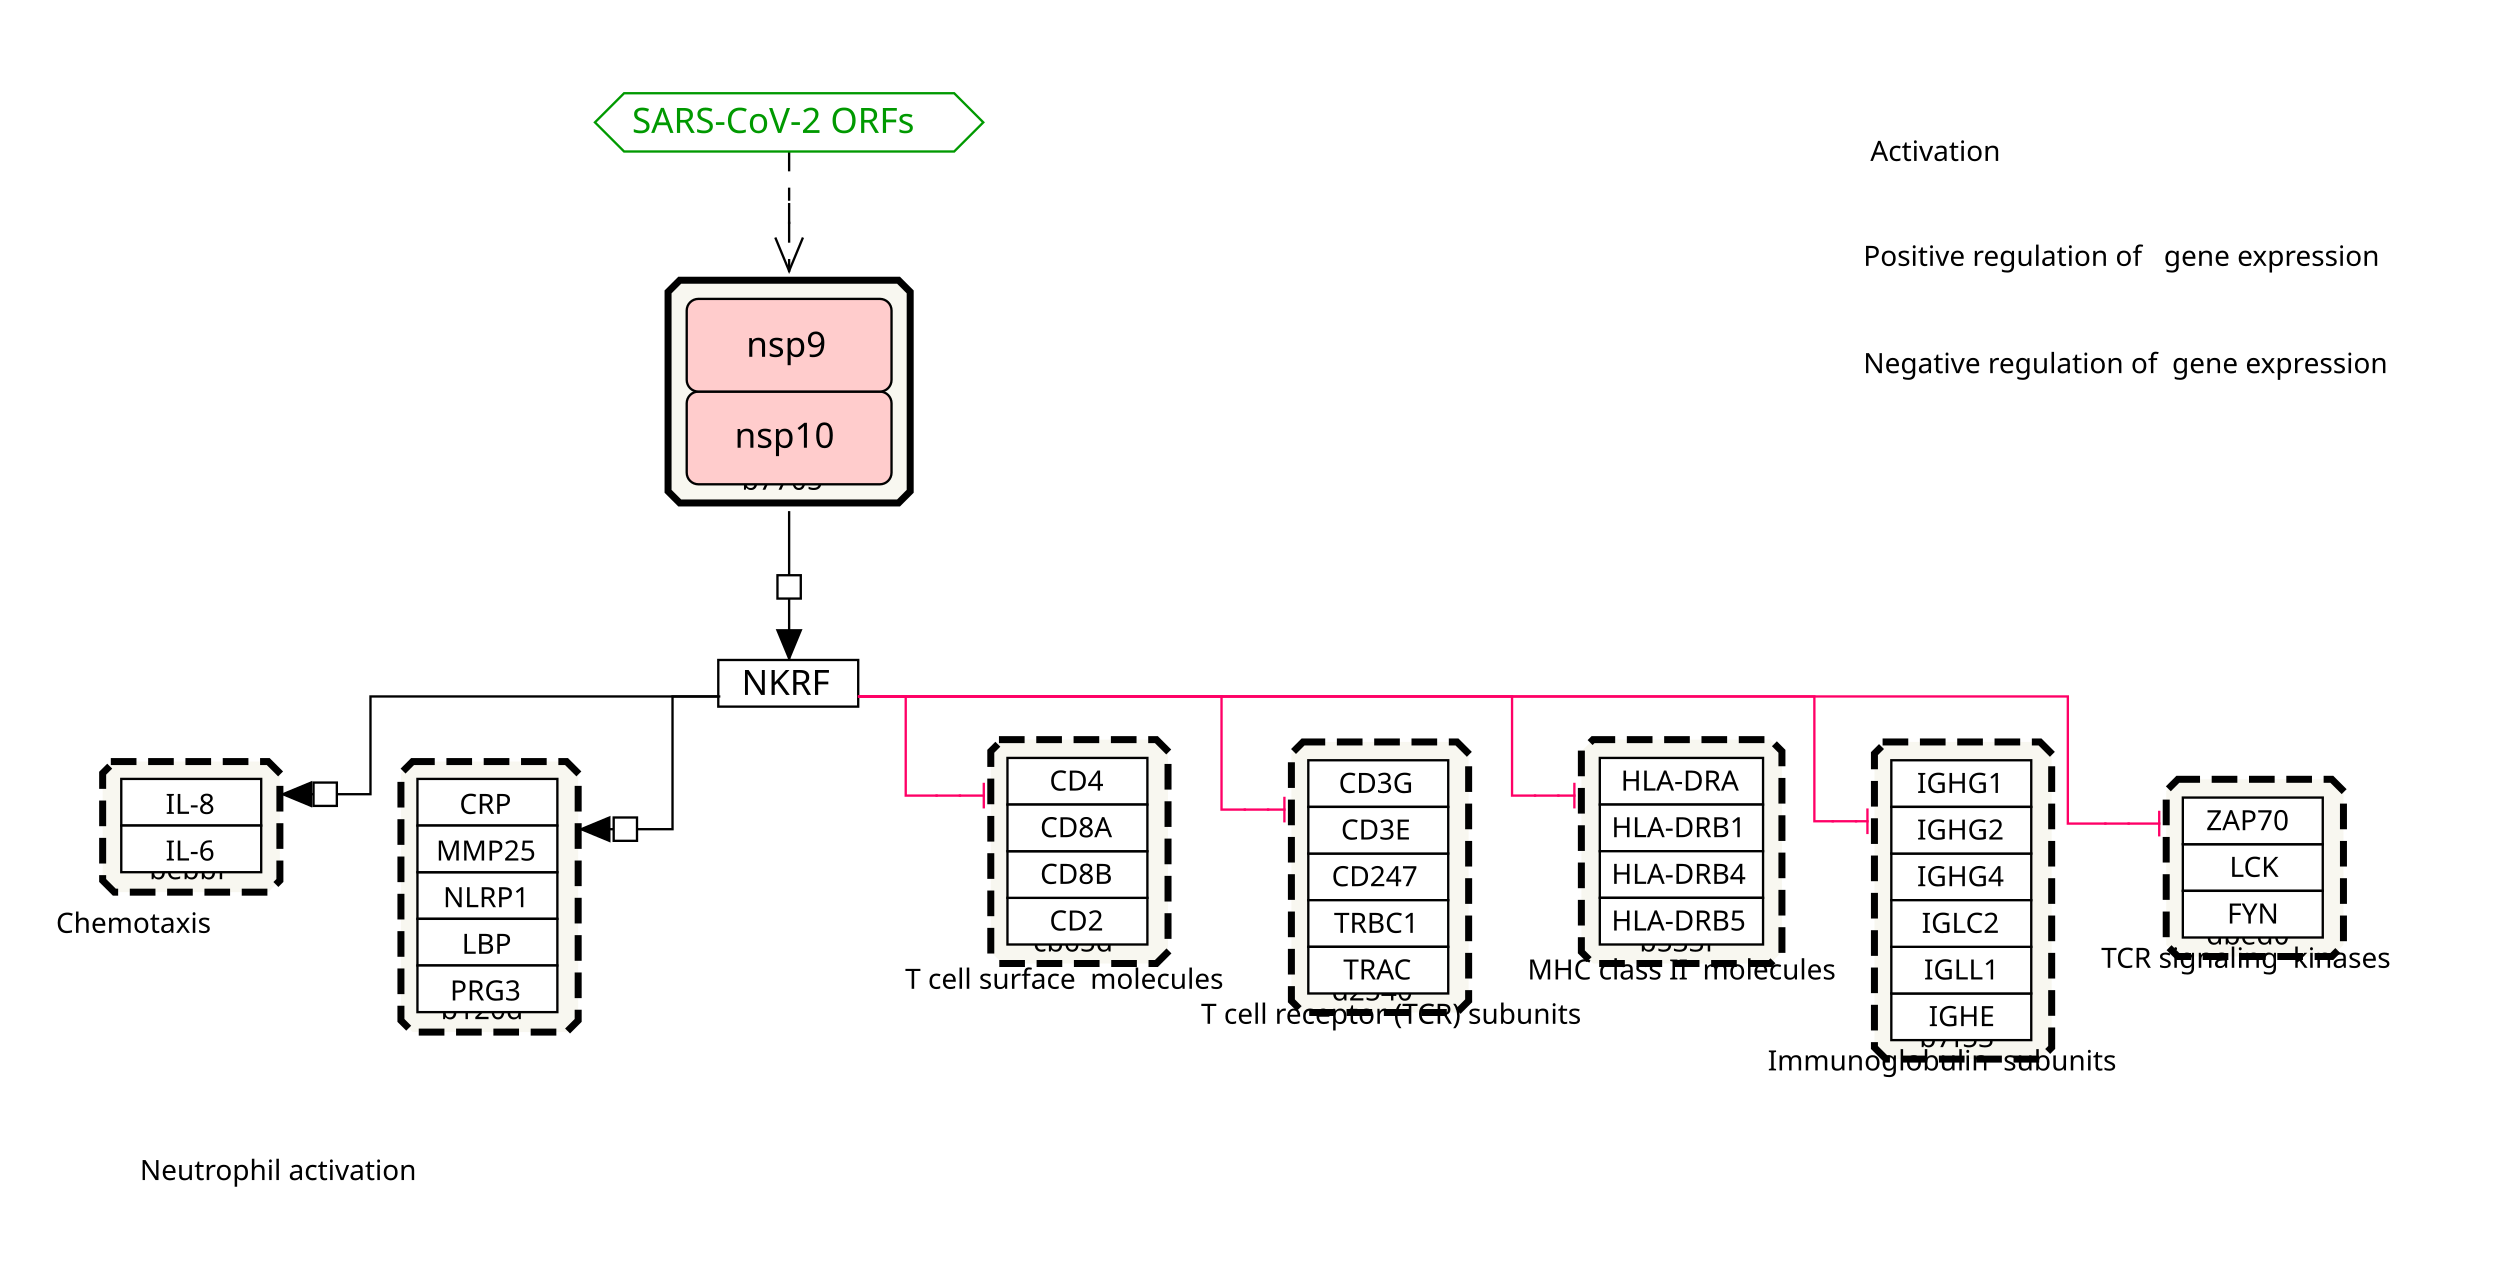
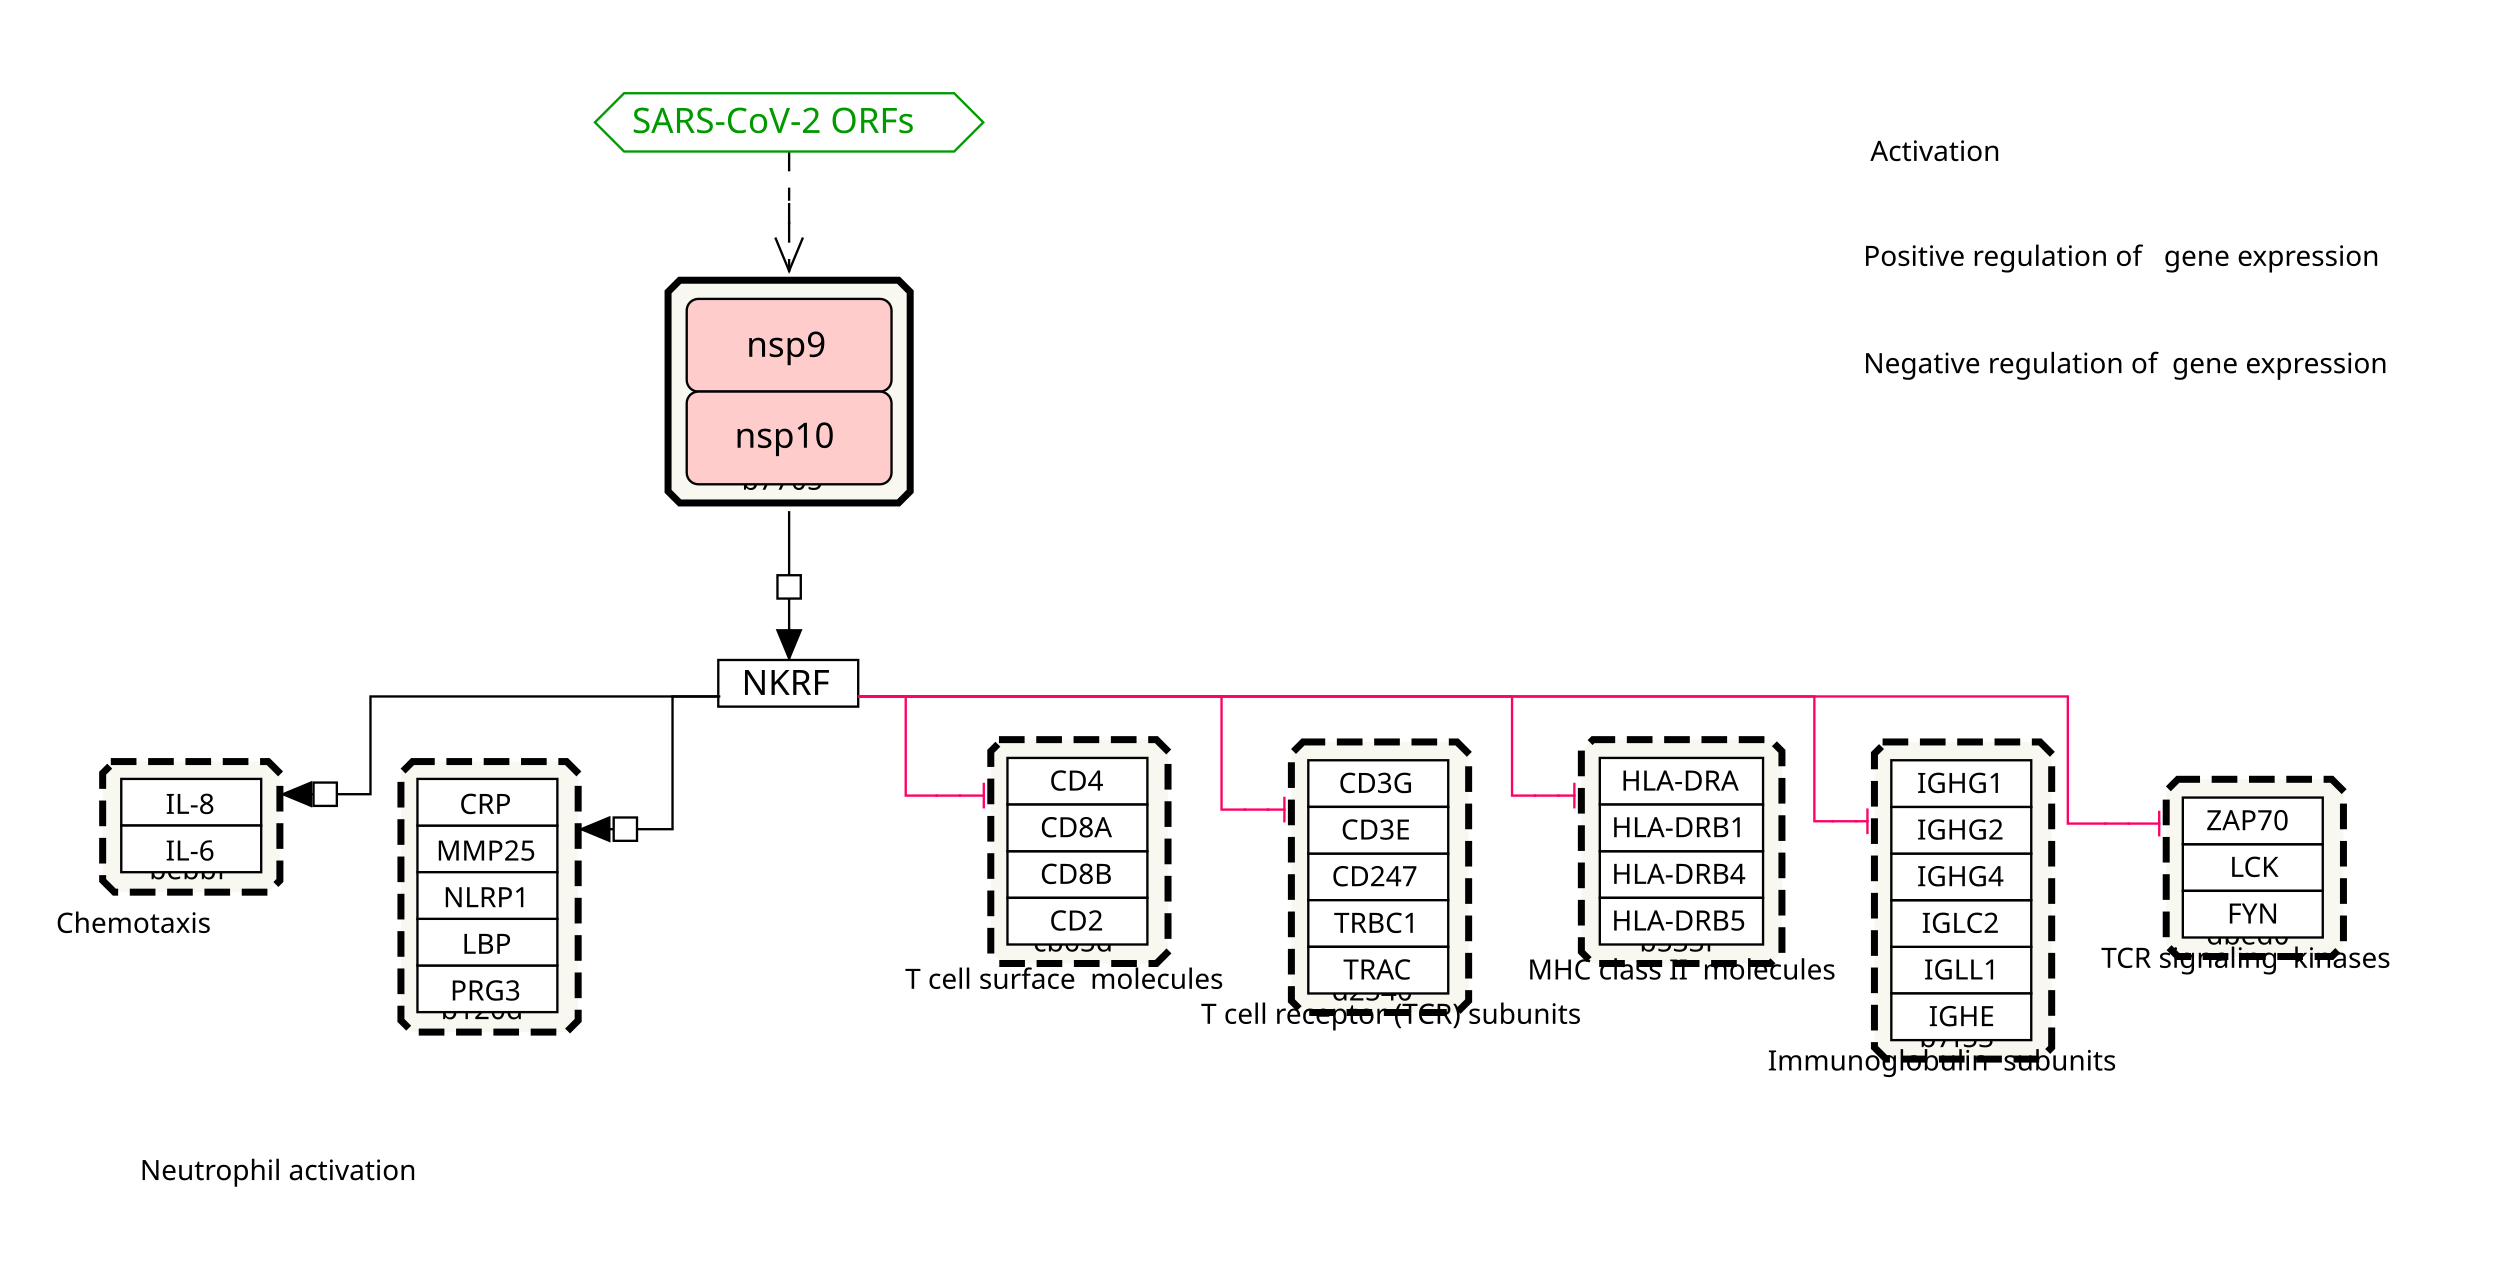
<svg xmlns="http://www.w3.org/2000/svg" fill-opacity="1" color-rendering="auto" color-interpolation="auto" text-rendering="auto" stroke="black" stroke-linecap="square" stroke-miterlimit="10" shape-rendering="auto" stroke-opacity="1" fill="black" stroke-dasharray="none" font-weight="normal" stroke-width="1" viewBox="0 0 1072 552" font-family="'Dialog'" font-style="normal" stroke-linejoin="miter" font-size="12px" stroke-dashoffset="0" image-rendering="auto">
  <defs id="genericDefs" />
  <g />
  <defs id="genericDefs" />
  <g>
    <g fill="white" text-rendering="geometricPrecision" color-interpolation="linearRGB" color-rendering="optimizeQuality" stroke="white" image-rendering="optimizeQuality">
      <rect x="-1" width="1074" height="554" y="-1" stroke="none" />
+       <path fill="none" d="M368.376 298.642 L388.376 298.642 L388.376 341.154 L401.613 341.154" stroke="rgb(255,0,102)" />
+       <path fill="none" d="M411.613 341.154 L421.85 341.154" stroke="rgb(255,0,102)" />
+       <line y2="336.154" fill="none" x1="421.85" x2="421.85" stroke="rgb(255,0,102)" y1="346.154" />
+       <line y2="341.154" fill="none" x1="411.613" x2="401.613" stroke="rgb(255,0,102)" y1="341.154" />
      <path fill="none" d="M338.376 219.668 L338.376 246.655" stroke="black" />
      <path fill="none" d="M338.376 256.655 L338.376 283.642" stroke="black" />
      <path fill="black" d="M332.636 269.784 L338.376 283.642 L344.116 269.784 Z" stroke="none" />
      <rect x="333.376" width="10" height="10" y="246.655" transform="translate(338.3761,251.6548) rotate(90) translate(-338.3761,-251.6548)" stroke="none" />
      <rect x="333.376" y="246.655" transform="translate(338.3761,251.6548) rotate(90) translate(-338.3761,-251.6548)" fill="none" width="10" height="10" stroke="black" />
    </g>
    <g font-size="10px" text-rendering="geometricPrecision" image-rendering="optimizeQuality" color-rendering="optimizeQuality" font-family="sans-serif" color-interpolation="linearRGB" font-weight="bold">
      <text x="338" xml:space="preserve" y="255" stroke="none" />
      <path fill="none" d="M308.376 298.642 L288.376 298.642 L288.376 355.557 L273.147 355.557" />
      <path fill="none" d="M263.147 355.557 L247.919 355.557" />
      <path d="M261.777 349.817 L247.919 355.557 L261.777 361.298 Z" stroke="none" />
    </g>
    <g transform="translate(268.1475,355.5572) rotate(180) translate(-268.1475,-355.5572)" fill="white" text-rendering="geometricPrecision" color-rendering="optimizeQuality" image-rendering="optimizeQuality" color-interpolation="linearRGB" stroke="white">
      <rect x="263.147" width="10" height="10" y="350.557" stroke="none" />
      <rect fill="none" x="263.147" width="10" height="10" y="350.557" stroke="black" />
    </g>
    <g font-size="10px" text-rendering="geometricPrecision" image-rendering="optimizeQuality" color-rendering="optimizeQuality" font-family="sans-serif" color-interpolation="linearRGB" font-weight="bold">
      <text x="268" xml:space="preserve" y="359" stroke="none" />
    </g>
-     <g fill="rgb(248,247,240)" text-rendering="geometricPrecision" color-interpolation="linearRGB" color-rendering="optimizeQuality" stroke="rgb(248,247,240)" image-rendering="optimizeQuality">
-       <path d="M429.85 317.154 L495.85 317.154 L500.85 322.154 L500.85 408.154 L495.85 413.154 L429.85 413.154 L424.85 408.154 L424.85 322.154 Z" stroke="none" fill-rule="evenodd" />
-     </g>
-     <g text-rendering="geometricPrecision" stroke-dasharray="8,8" stroke-width="3" color-interpolation="linearRGB" color-rendering="optimizeQuality" image-rendering="optimizeQuality">
-       <path fill="none" d="M429.85 317.154 L495.85 317.154 L500.85 322.154 L500.85 408.154 L495.85 413.154 L429.85 413.154 L424.85 408.154 L424.85 322.154 Z" fill-rule="evenodd" />
-       <text x="443" y="408" font-family="sans-serif" stroke-dasharray="none" stroke="none" stroke-width="1" xml:space="preserve">cb65d</text>
-     </g>
-     <g fill="rgb(248,247,240)" text-rendering="geometricPrecision" color-interpolation="linearRGB" color-rendering="optimizeQuality" stroke="rgb(248,247,240)" image-rendering="optimizeQuality">
-       <path d="M291.464 120.166 L385.289 120.166 L390.289 125.166 L390.289 210.668 L385.289 215.668 L291.464 215.668 L286.464 210.668 L286.464 125.166 Z" stroke="none" fill-rule="evenodd" />
-       <path fill="none" d="M291.464 120.166 L385.289 120.166 L390.289 125.166 L390.289 210.668 L385.289 215.668 L291.464 215.668 L286.464 210.668 L286.464 125.166 Z" stroke-width="3" fill-rule="evenodd" stroke="black" />
-       <text fill="black" x="318" xml:space="preserve" y="210" font-family="sans-serif" stroke="none">b7705</text>
-       <path fill="none" stroke-dasharray="8,8" d="M338.376 64.967 L338.376 85.567" stroke="black" />
-       <path fill="none" stroke-dasharray="8,8" d="M338.376 95.567 L338.376 116.166" stroke="black" />
-       <path fill="none" d="M332.636 102.308 L338.376 116.166 L344.116 102.308" stroke="black" />
-       <line fill="none" x1="338.376" x2="338.376" y1="95.567" y2="85.567" stroke-dasharray="8,8" stroke="black" />
-       <path d="M176.919 326.557 L242.919 326.557 L247.919 331.557 L247.919 437.557 L242.919 442.557 L176.919 442.557 L171.919 437.557 L171.919 331.557 Z" stroke="none" fill-rule="evenodd" />
-     </g>
-     <g text-rendering="geometricPrecision" stroke-dasharray="8,8" stroke-width="3" color-interpolation="linearRGB" color-rendering="optimizeQuality" image-rendering="optimizeQuality">
-       <path fill="none" d="M176.919 326.557 L242.919 326.557 L247.919 331.557 L247.919 437.557 L242.919 442.557 L176.919 442.557 L171.919 437.557 L171.919 331.557 Z" fill-rule="evenodd" />
-       <text x="189" y="437" font-family="sans-serif" stroke-dasharray="none" stroke="none" stroke-width="1" xml:space="preserve">b120d</text>
-     </g>
-     <g fill="rgb(255,0,102)" text-rendering="geometricPrecision" color-interpolation="linearRGB" color-rendering="optimizeQuality" stroke="rgb(255,0,102)" image-rendering="optimizeQuality">
-       <path fill="none" d="M368.376 298.642 L388.376 298.642 L388.376 341.154 L401.613 341.154" />
-       <path fill="none" d="M411.613 341.154 L421.85 341.154" />
-       <line y2="336.154" fill="none" x1="421.85" x2="421.85" y1="346.154" />
-       <line y2="341.154" fill="none" x1="411.613" x2="401.613" y1="341.154" />
-       <path fill="rgb(248,247,240)" d="M808.758 318.154 L874.758 318.154 L879.758 323.154 L879.758 449.154 L874.758 454.154 L808.758 454.154 L803.758 449.154 L803.758 323.154 Z" fill-rule="evenodd" stroke="none" />
-     </g>
-     <g text-rendering="geometricPrecision" stroke-dasharray="8,8" stroke-width="3" color-interpolation="linearRGB" color-rendering="optimizeQuality" image-rendering="optimizeQuality">
-       <path fill="none" d="M808.758 318.154 L874.758 318.154 L879.758 323.154 L879.758 449.154 L874.758 454.154 L808.758 454.154 L803.758 449.154 L803.758 323.154 Z" fill-rule="evenodd" />
-       <text x="823" y="449" font-family="sans-serif" stroke-dasharray="none" stroke="none" stroke-width="1" xml:space="preserve">b7f53</text>
-     </g>
-     <g fill="rgb(248,247,240)" text-rendering="geometricPrecision" color-interpolation="linearRGB" color-rendering="optimizeQuality" stroke="rgb(248,247,240)" image-rendering="optimizeQuality">
-       <path d="M683.091 317.154 L759.091 317.154 L764.091 322.154 L764.091 408.154 L759.091 413.154 L683.091 413.154 L678.091 408.154 L678.091 322.154 Z" stroke="none" fill-rule="evenodd" />
-     </g>
-     <g text-rendering="geometricPrecision" stroke-dasharray="8,8" stroke-width="3" color-interpolation="linearRGB" color-rendering="optimizeQuality" image-rendering="optimizeQuality">
-       <path fill="none" d="M683.091 317.154 L759.091 317.154 L764.091 322.154 L764.091 408.154 L759.091 413.154 L683.091 413.154 L678.091 408.154 L678.091 322.154 Z" fill-rule="evenodd" />
-       <text x="703" y="408" font-family="sans-serif" stroke-dasharray="none" stroke="none" stroke-width="1" xml:space="preserve">b533f</text>
-     </g>
-     <g fill="rgb(248,247,240)" text-rendering="geometricPrecision" color-interpolation="linearRGB" color-rendering="optimizeQuality" stroke="rgb(248,247,240)" image-rendering="optimizeQuality">
-       <path d="M49.017 326.557 L115.017 326.557 L120.017 331.557 L120.017 377.557 L115.017 382.557 L49.017 382.557 L44.017 377.557 L44.017 331.557 Z" stroke="none" fill-rule="evenodd" />
-     </g>
-     <g text-rendering="geometricPrecision" stroke-dasharray="8,8" stroke-width="3" color-interpolation="linearRGB" color-rendering="optimizeQuality" image-rendering="optimizeQuality">
-       <path fill="none" d="M49.017 326.557 L115.017 326.557 L120.017 331.557 L120.017 377.557 L115.017 382.557 L49.017 382.557 L44.017 377.557 L44.017 331.557 Z" fill-rule="evenodd" />
-       <text x="64" y="377" font-family="sans-serif" stroke-dasharray="none" stroke="none" stroke-width="1" xml:space="preserve">bebbf</text>
+     <g text-rendering="geometricPrecision" stroke-dasharray="8,8" color-interpolation="linearRGB" color-rendering="optimizeQuality" image-rendering="optimizeQuality">
+       <path fill="none" d="M338.376 64.967 L338.376 85.567" />
+       <path fill="none" d="M338.376 95.567 L338.376 116.166" />
+       <path stroke-dasharray="none" fill="none" d="M332.636 102.308 L338.376 116.166 L344.116 102.308" />
+       <line y2="85.567" fill="none" x1="338.376" x2="338.376" y1="95.567" />
+       <path fill="rgb(248,247,240)" stroke-dasharray="none" d="M176.919 326.557 L242.919 326.557 L247.919 331.557 L247.919 437.557 L242.919 442.557 L176.919 442.557 L171.919 437.557 L171.919 331.557 Z" fill-rule="evenodd" stroke="none" />
+       <path fill="none" stroke-width="3" d="M176.919 326.557 L242.919 326.557 L247.919 331.557 L247.919 437.557 L242.919 442.557 L176.919 442.557 L171.919 437.557 L171.919 331.557 Z" fill-rule="evenodd" />
+       <text x="189" xml:space="preserve" stroke-dasharray="none" y="437" font-family="sans-serif" stroke="none">b120d</text>
+       <path fill="rgb(248,247,240)" stroke-dasharray="none" d="M429.85 317.154 L495.85 317.154 L500.85 322.154 L500.85 408.154 L495.85 413.154 L429.85 413.154 L424.85 408.154 L424.85 322.154 Z" fill-rule="evenodd" stroke="none" />
+       <path fill="none" stroke-width="3" d="M429.85 317.154 L495.85 317.154 L500.85 322.154 L500.85 408.154 L495.85 413.154 L429.85 413.154 L424.85 408.154 L424.85 322.154 Z" fill-rule="evenodd" />
+       <text x="443" xml:space="preserve" stroke-dasharray="none" y="408" font-family="sans-serif" stroke="none">cb65d</text>
+       <path fill="rgb(248,247,240)" stroke-dasharray="none" d="M291.464 120.166 L385.289 120.166 L390.289 125.166 L390.289 210.668 L385.289 215.668 L291.464 215.668 L286.464 210.668 L286.464 125.166 Z" fill-rule="evenodd" stroke="none" />
+       <path fill="none" stroke-width="3" stroke-dasharray="none" d="M291.464 120.166 L385.289 120.166 L390.289 125.166 L390.289 210.668 L385.289 215.668 L291.464 215.668 L286.464 210.668 L286.464 125.166 Z" fill-rule="evenodd" />
+       <text x="318" xml:space="preserve" stroke-dasharray="none" y="210" font-family="sans-serif" stroke="none">b7705</text>
+       <path fill="rgb(248,247,240)" stroke-dasharray="none" d="M808.758 318.154 L874.758 318.154 L879.758 323.154 L879.758 449.154 L874.758 454.154 L808.758 454.154 L803.758 449.154 L803.758 323.154 Z" fill-rule="evenodd" stroke="none" />
+       <path fill="none" stroke-width="3" d="M808.758 318.154 L874.758 318.154 L879.758 323.154 L879.758 449.154 L874.758 454.154 L808.758 454.154 L803.758 449.154 L803.758 323.154 Z" fill-rule="evenodd" />
+       <text x="823" xml:space="preserve" stroke-dasharray="none" y="449" font-family="sans-serif" stroke="none">b7f53</text>
+       <path fill="rgb(248,247,240)" stroke-dasharray="none" d="M49.017 326.557 L115.017 326.557 L120.017 331.557 L120.017 377.557 L115.017 382.557 L49.017 382.557 L44.017 377.557 L44.017 331.557 Z" fill-rule="evenodd" stroke="none" />
+       <path fill="none" stroke-width="3" d="M49.017 326.557 L115.017 326.557 L120.017 331.557 L120.017 377.557 L115.017 382.557 L49.017 382.557 L44.017 377.557 L44.017 331.557 Z" fill-rule="evenodd" />
+       <text x="64" xml:space="preserve" stroke-dasharray="none" y="377" font-family="sans-serif" stroke="none">bebbf</text>
+       <path fill="rgb(248,247,240)" stroke-dasharray="none" d="M683.091 317.154 L759.091 317.154 L764.091 322.154 L764.091 408.154 L759.091 413.154 L683.091 413.154 L678.091 408.154 L678.091 322.154 Z" fill-rule="evenodd" stroke="none" />
+       <path fill="none" stroke-width="3" d="M683.091 317.154 L759.091 317.154 L764.091 322.154 L764.091 408.154 L759.091 413.154 L683.091 413.154 L678.091 408.154 L678.091 322.154 Z" fill-rule="evenodd" />
+       <text x="703" xml:space="preserve" stroke-dasharray="none" y="408" font-family="sans-serif" stroke="none">b533f</text>
+       <rect x="811" y="406" fill="white" width="60" stroke-dasharray="none" height="20" stroke="none" />
+       <rect fill="none" x="811" width="60" stroke-dasharray="none" height="20" y="406" />
+       <text x="825" xml:space="preserve" stroke-dasharray="none" y="420" font-family="sans-serif" stroke="none">IGLL1</text>
+       <path fill="white" stroke-dasharray="none" d="M255.112 52.467 L267.612 39.967 L409.14 39.967 L421.64 52.467 L409.14 64.967 L267.612 64.967 Z" fill-rule="evenodd" stroke="none" />
+       <path fill="none" stroke-dasharray="none" d="M255.112 52.467 L267.612 39.967 L409.14 39.967 L421.64 52.467 L409.14 64.967 L267.612 64.967 Z" fill-rule="evenodd" stroke="rgb(0,153,0)" />
+     </g>
+     <g font-size="15px" fill="rgb(0,153,0)" text-rendering="geometricPrecision" image-rendering="optimizeQuality" color-rendering="optimizeQuality" font-family="sans-serif" stroke="rgb(0,153,0)" color-interpolation="linearRGB">
+       <text x="271" xml:space="preserve" y="57" stroke="none">SARS-CoV-2 ORFs</text>
+     </g>
+     <g fill="white" text-rendering="geometricPrecision" color-interpolation="linearRGB" color-rendering="optimizeQuality" stroke="white" image-rendering="optimizeQuality">
+       <rect x="686" width="70" height="20" y="365" stroke="none" />
+       <rect fill="none" x="686" width="70" height="20" y="365" stroke="black" />
+       <text fill="black" x="691" xml:space="preserve" y="379" font-family="sans-serif" stroke="none">HLA-DRB4</text>
+       <rect x="432" width="60" height="20" y="365" stroke="none" />
+       <rect fill="none" x="432" width="60" height="20" y="365" stroke="black" />
+       <text fill="black" x="446" xml:space="preserve" y="379" font-family="sans-serif" stroke="none">CD8B</text>
+       <rect x="811" width="60" height="20" y="426" stroke="none" />
+       <rect fill="none" x="811" width="60" height="20" y="426" stroke="black" />
+       <text fill="black" x="827" xml:space="preserve" y="440" font-family="sans-serif" stroke="none">IGHE</text>
+       <rect x="308" width="60" height="20" y="283" stroke="none" />
+       <rect fill="none" x="308" width="60" height="20" y="283" stroke="black" />
+     </g>
+     <g text-rendering="geometricPrecision" font-size="15px" font-family="sans-serif" color-interpolation="linearRGB" color-rendering="optimizeQuality" image-rendering="optimizeQuality">
+       <text x="318" xml:space="preserve" y="298" stroke="none">NKRF</text>
+     </g>
+     <g fill="rgb(255,204,204)" text-rendering="geometricPrecision" color-interpolation="linearRGB" color-rendering="optimizeQuality" stroke="rgb(255,204,204)" image-rendering="optimizeQuality">
+       <rect x="294.464" y="128.166" width="87.825" rx="5" ry="5" height="39.751" stroke="none" />
+       <rect x="294.464" y="128.166" fill="none" width="87.825" rx="5" ry="5" height="39.751" stroke="black" />
+     </g>
+     <g text-rendering="geometricPrecision" font-size="15px" font-family="sans-serif" color-interpolation="linearRGB" color-rendering="optimizeQuality" image-rendering="optimizeQuality">
+       <text x="320" xml:space="preserve" y="153" stroke="none">nsp9</text>
    </g>
    <g fill="rgb(255,204,204)" text-rendering="geometricPrecision" color-interpolation="linearRGB" color-rendering="optimizeQuality" stroke="rgb(255,204,204)" image-rendering="optimizeQuality">
      <rect x="294.464" y="167.917" width="87.825" rx="5" ry="5" height="39.751" stroke="none" />
      <rect x="294.464" y="167.917" fill="none" width="87.825" rx="5" ry="5" height="39.751" stroke="black" />
    </g>
    <g text-rendering="geometricPrecision" font-size="15px" font-family="sans-serif" color-interpolation="linearRGB" color-rendering="optimizeQuality" image-rendering="optimizeQuality">
      <text x="315" xml:space="preserve" y="192" stroke="none">nsp10</text>
    </g>
    <g fill="white" text-rendering="geometricPrecision" color-interpolation="linearRGB" color-rendering="optimizeQuality" stroke="white" image-rendering="optimizeQuality">
+       <rect x="811" width="60" height="20" y="386" stroke="none" />
+       <rect fill="none" x="811" width="60" height="20" y="386" stroke="black" />
+       <text fill="black" x="824" xml:space="preserve" y="400" font-family="sans-serif" stroke="none">IGLC2</text>
+       <rect x="432" width="60" height="20" y="325" stroke="none" />
+       <rect fill="none" x="432" width="60" height="20" y="325" stroke="black" />
+       <text fill="black" x="450" xml:space="preserve" y="339" font-family="sans-serif" stroke="none">CD4</text>
+       <rect x="686" width="70" height="20" y="325" stroke="none" />
+       <rect fill="none" x="686" width="70" height="20" y="325" stroke="black" />
+       <text fill="black" x="695" xml:space="preserve" y="339" font-family="sans-serif" stroke="none">HLA-DRA</text>
+       <rect x="811" width="60" height="20" y="366" stroke="none" />
+       <rect fill="none" x="811" width="60" height="20" y="366" stroke="black" />
+       <text fill="black" x="822" xml:space="preserve" y="380" font-family="sans-serif" stroke="none">IGHG4</text>
+       <rect x="811" width="60" height="20" y="346" stroke="none" />
+       <rect fill="none" x="811" width="60" height="20" y="346" stroke="black" />
+       <text fill="black" x="822" xml:space="preserve" y="360" font-family="sans-serif" stroke="none">IGHG2</text>
+       <rect x="686" width="70" height="20" y="345" stroke="none" />
+       <rect fill="none" x="686" width="70" height="20" y="345" stroke="black" />
+       <text fill="black" x="691" xml:space="preserve" y="359" font-family="sans-serif" stroke="none">HLA-DRB1</text>
      <rect x="811" width="60" height="20" y="326" stroke="none" />
      <rect fill="none" x="811" width="60" height="20" y="326" stroke="black" />
      <text fill="black" x="822" xml:space="preserve" y="340" font-family="sans-serif" stroke="none">IGHG1</text>
-       <rect x="686" width="70" height="20" y="325" stroke="none" />
-       <rect fill="none" x="686" width="70" height="20" y="325" stroke="black" />
-       <text fill="black" x="695" xml:space="preserve" y="339" font-family="sans-serif" stroke="none">HLA-DRA</text>
+       <rect x="179" width="60" height="20" y="414" stroke="none" />
+       <rect fill="none" x="179" width="60" height="20" y="414" stroke="black" />
+       <text fill="black" x="193" xml:space="preserve" y="429" font-family="sans-serif" stroke="none">PRG3</text>
+       <rect x="52" width="60" height="20" y="334" stroke="none" />
+       <rect fill="none" x="52" width="60" height="20" y="334" stroke="black" />
+       <text fill="black" x="71" xml:space="preserve" y="349" font-family="sans-serif" stroke="none">IL-8</text>
+       <rect x="179" width="60" height="20" y="394" stroke="none" />
+       <rect fill="none" x="179" width="60" height="20" y="394" stroke="black" />
+       <text fill="black" x="198" xml:space="preserve" y="409" font-family="sans-serif" stroke="none">LBP</text>
+       <rect x="686" width="70" height="20" y="385" stroke="none" />
+       <rect fill="none" x="686" width="70" height="20" y="385" stroke="black" />
+       <text fill="black" x="691" xml:space="preserve" y="399" font-family="sans-serif" stroke="none">HLA-DRB5</text>
+       <rect x="179" width="60" height="20" y="354" stroke="none" />
+       <rect fill="none" x="179" width="60" height="20" y="354" stroke="black" />
+       <text fill="black" x="187" xml:space="preserve" y="369" font-family="sans-serif" stroke="none">MMP25</text>
+       <rect x="432" width="60" height="20" y="385" stroke="none" />
+       <rect fill="none" x="432" width="60" height="20" y="385" stroke="black" />
+       <text fill="black" x="450" xml:space="preserve" y="399" font-family="sans-serif" stroke="none">CD2</text>
+       <rect x="432" width="60" height="20" y="345" stroke="none" />
+       <rect fill="none" x="432" width="60" height="20" y="345" stroke="black" />
+       <text fill="black" x="446" xml:space="preserve" y="359" font-family="sans-serif" stroke="none">CD8A</text>
      <rect x="179" width="60" height="20" y="374" stroke="none" />
      <rect fill="none" x="179" width="60" height="20" y="374" stroke="black" />
      <text fill="black" x="190" xml:space="preserve" y="389" font-family="sans-serif" stroke="none">NLRP1</text>
-       <rect x="308" width="60" height="20" y="283" stroke="none" />
-       <rect fill="none" x="308" width="60" height="20" y="283" stroke="black" />
-     </g>
-     <g text-rendering="geometricPrecision" font-size="15px" font-family="sans-serif" color-interpolation="linearRGB" color-rendering="optimizeQuality" image-rendering="optimizeQuality">
-       <text x="318" xml:space="preserve" y="298" stroke="none">NKRF</text>
-     </g>
-     <g fill="white" text-rendering="geometricPrecision" color-interpolation="linearRGB" color-rendering="optimizeQuality" stroke="white" image-rendering="optimizeQuality">
-       <rect x="686" width="70" height="20" y="345" stroke="none" />
-       <rect fill="none" x="686" width="70" height="20" y="345" stroke="black" />
-       <text fill="black" x="691" xml:space="preserve" y="359" font-family="sans-serif" stroke="none">HLA-DRB1</text>
-       <rect x="294.464" y="128.166" fill="rgb(255,204,204)" width="87.825" rx="5" ry="5" height="39.751" stroke="none" />
-       <rect x="294.464" y="128.166" fill="none" width="87.825" rx="5" ry="5" height="39.751" stroke="black" />
-     </g>
-     <g text-rendering="geometricPrecision" font-size="15px" font-family="sans-serif" color-interpolation="linearRGB" color-rendering="optimizeQuality" image-rendering="optimizeQuality">
-       <text x="320" xml:space="preserve" y="153" stroke="none">nsp9</text>
-     </g>
-     <g fill="white" text-rendering="geometricPrecision" color-interpolation="linearRGB" color-rendering="optimizeQuality" stroke="white" image-rendering="optimizeQuality">
-       <rect x="811" width="60" height="20" y="366" stroke="none" />
-       <rect fill="none" x="811" width="60" height="20" y="366" stroke="black" />
-       <text fill="black" x="822" xml:space="preserve" y="380" font-family="sans-serif" stroke="none">IGHG4</text>
-       <rect x="432" width="60" height="20" y="385" stroke="none" />
-       <rect fill="none" x="432" width="60" height="20" y="385" stroke="black" />
-       <text fill="black" x="450" xml:space="preserve" y="399" font-family="sans-serif" stroke="none">CD2</text>
-       <rect x="432" width="60" height="20" y="325" stroke="none" />
-       <rect fill="none" x="432" width="60" height="20" y="325" stroke="black" />
-       <text fill="black" x="450" xml:space="preserve" y="339" font-family="sans-serif" stroke="none">CD4</text>
      <rect x="179" width="60" height="20" y="334" stroke="none" />
      <rect fill="none" x="179" width="60" height="20" y="334" stroke="black" />
      <text fill="black" x="197" xml:space="preserve" y="349" font-family="sans-serif" stroke="none">CRP</text>
-       <rect x="432" width="60" height="20" y="365" stroke="none" />
-       <rect fill="none" x="432" width="60" height="20" y="365" stroke="black" />
-       <text fill="black" x="446" xml:space="preserve" y="379" font-family="sans-serif" stroke="none">CD8B</text>
-       <rect x="686" width="70" height="20" y="365" stroke="none" />
-       <rect fill="none" x="686" width="70" height="20" y="365" stroke="black" />
-       <text fill="black" x="691" xml:space="preserve" y="379" font-family="sans-serif" stroke="none">HLA-DRB4</text>
-       <rect x="811" width="60" height="20" y="346" stroke="none" />
-       <rect fill="none" x="811" width="60" height="20" y="346" stroke="black" />
-       <text fill="black" x="822" xml:space="preserve" y="360" font-family="sans-serif" stroke="none">IGHG2</text>
-       <rect x="811" width="60" height="20" y="426" stroke="none" />
-       <rect fill="none" x="811" width="60" height="20" y="426" stroke="black" />
-       <text fill="black" x="827" xml:space="preserve" y="440" font-family="sans-serif" stroke="none">IGHE</text>
-       <rect x="432" width="60" height="20" y="345" stroke="none" />
-       <rect fill="none" x="432" width="60" height="20" y="345" stroke="black" />
-       <text fill="black" x="446" xml:space="preserve" y="359" font-family="sans-serif" stroke="none">CD8A</text>
-       <rect x="811" width="60" height="20" y="406" stroke="none" />
-       <rect fill="none" x="811" width="60" height="20" y="406" stroke="black" />
-       <text fill="black" x="825" xml:space="preserve" y="420" font-family="sans-serif" stroke="none">IGLL1</text>
-       <rect x="179" width="60" height="20" y="394" stroke="none" />
-       <rect fill="none" x="179" width="60" height="20" y="394" stroke="black" />
-       <text fill="black" x="198" xml:space="preserve" y="409" font-family="sans-serif" stroke="none">LBP</text>
-       <rect x="179" width="60" height="20" y="414" stroke="none" />
-       <rect fill="none" x="179" width="60" height="20" y="414" stroke="black" />
-       <text fill="black" x="193" xml:space="preserve" y="429" font-family="sans-serif" stroke="none">PRG3</text>
-       <rect x="811" width="60" height="20" y="386" stroke="none" />
-       <rect fill="none" x="811" width="60" height="20" y="386" stroke="black" />
-       <text fill="black" x="824" xml:space="preserve" y="400" font-family="sans-serif" stroke="none">IGLC2</text>
-       <rect x="52" width="60" height="20" y="334" stroke="none" />
-       <rect fill="none" x="52" width="60" height="20" y="334" stroke="black" />
-       <text fill="black" x="71" xml:space="preserve" y="349" font-family="sans-serif" stroke="none">IL-8</text>
-       <rect x="179" width="60" height="20" y="354" stroke="none" />
-       <rect fill="none" x="179" width="60" height="20" y="354" stroke="black" />
-       <text fill="black" x="187" xml:space="preserve" y="369" font-family="sans-serif" stroke="none">MMP25</text>
-       <path d="M255.112 52.467 L267.612 39.967 L409.14 39.967 L421.64 52.467 L409.14 64.967 L267.612 64.967 Z" stroke="none" fill-rule="evenodd" />
-       <path fill="none" d="M255.112 52.467 L267.612 39.967 L409.14 39.967 L421.64 52.467 L409.14 64.967 L267.612 64.967 Z" fill-rule="evenodd" stroke="rgb(0,153,0)" />
-     </g>
-     <g font-size="15px" fill="rgb(0,153,0)" text-rendering="geometricPrecision" image-rendering="optimizeQuality" color-rendering="optimizeQuality" font-family="sans-serif" stroke="rgb(0,153,0)" color-interpolation="linearRGB">
-       <text x="271" xml:space="preserve" y="57" stroke="none">SARS-CoV-2 ORFs</text>
-     </g>
-     <g fill="white" text-rendering="geometricPrecision" color-interpolation="linearRGB" color-rendering="optimizeQuality" stroke="white" image-rendering="optimizeQuality">
-       <rect x="686" width="70" height="20" y="385" stroke="none" />
-       <rect fill="none" x="686" width="70" height="20" y="385" stroke="black" />
-       <text fill="black" x="691" xml:space="preserve" y="399" font-family="sans-serif" stroke="none">HLA-DRB5</text>
      <rect x="52" width="60" height="20" y="354" stroke="none" />
      <rect fill="none" x="52" width="60" height="20" y="354" stroke="black" />
      <text fill="black" x="71" xml:space="preserve" y="369" font-family="sans-serif" stroke="none">IL-6</text>
      <path fill="rgb(248,247,240)" d="M558.752 318.154 L624.752 318.154 L629.752 323.154 L629.752 429.154 L624.752 434.154 L558.752 434.154 L553.752 429.154 L553.752 323.154 Z" fill-rule="evenodd" stroke="none" />
    </g>
    <g text-rendering="geometricPrecision" stroke-dasharray="8,8" stroke-width="3" color-interpolation="linearRGB" color-rendering="optimizeQuality" image-rendering="optimizeQuality">
      <path fill="none" d="M558.752 318.154 L624.752 318.154 L629.752 323.154 L629.752 429.154 L624.752 434.154 L558.752 434.154 L553.752 429.154 L553.752 323.154 Z" fill-rule="evenodd" />
      <text x="571" y="429" font-family="sans-serif" stroke-dasharray="none" stroke="none" stroke-width="1" xml:space="preserve">d2540</text>
    </g>
    <g fill="white" text-rendering="geometricPrecision" color-interpolation="linearRGB" color-rendering="optimizeQuality" stroke="white" image-rendering="optimizeQuality">
      <rect x="561" width="60" height="20" y="366" stroke="none" />
      <rect fill="none" x="561" width="60" height="20" y="366" stroke="black" />
      <text fill="black" x="571" xml:space="preserve" y="380" font-family="sans-serif" stroke="none">CD247</text>
+       <rect x="561" width="60" height="20" y="326" stroke="none" />
+       <rect fill="none" x="561" width="60" height="20" y="326" stroke="black" />
+       <text fill="black" x="574" xml:space="preserve" y="340" font-family="sans-serif" stroke="none">CD3G</text>
      <path fill="rgb(248,247,240)" d="M933.871 334.154 L999.871 334.154 L1004.871 339.154 L1004.871 405.154 L999.871 410.154 L933.871 410.154 L928.871 405.154 L928.871 339.154 Z" fill-rule="evenodd" stroke="none" />
    </g>
    <g text-rendering="geometricPrecision" stroke-dasharray="8,8" stroke-width="3" color-interpolation="linearRGB" color-rendering="optimizeQuality" image-rendering="optimizeQuality">
      <path fill="none" d="M933.871 334.154 L999.871 334.154 L1004.871 339.154 L1004.871 405.154 L999.871 410.154 L933.871 410.154 L928.871 405.154 L928.871 339.154 Z" fill-rule="evenodd" />
      <text x="946" y="405" font-family="sans-serif" stroke-dasharray="none" stroke="none" stroke-width="1" xml:space="preserve">dbed0</text>
    </g>
    <g fill="white" text-rendering="geometricPrecision" color-interpolation="linearRGB" color-rendering="optimizeQuality" stroke="white" image-rendering="optimizeQuality">
-       <rect x="561" width="60" height="20" y="326" stroke="none" />
-       <rect fill="none" x="561" width="60" height="20" y="326" stroke="black" />
-       <text fill="black" x="574" xml:space="preserve" y="340" font-family="sans-serif" stroke="none">CD3G</text>
      <rect x="936" width="60" height="20" y="362" stroke="none" />
      <rect fill="none" x="936" width="60" height="20" y="362" stroke="black" />
      <text fill="black" x="956" xml:space="preserve" y="376" font-family="sans-serif" stroke="none">LCK</text>
      <rect x="561" width="60" height="20" y="346" stroke="none" />
      <rect fill="none" x="561" width="60" height="20" y="346" stroke="black" />
      <text fill="black" x="575" xml:space="preserve" y="360" font-family="sans-serif" stroke="none">CD3E</text>
      <rect x="936" width="60" height="20" y="342" stroke="none" />
      <rect fill="none" x="936" width="60" height="20" y="342" stroke="black" />
      <text fill="black" x="946" xml:space="preserve" y="356" font-family="sans-serif" stroke="none">ZAP70</text>
      <rect x="561" width="60" height="20" y="386" stroke="none" />
      <rect fill="none" x="561" width="60" height="20" y="386" stroke="black" />
      <text fill="black" x="572" xml:space="preserve" y="400" font-family="sans-serif" stroke="none">TRBC1</text>
      <rect x="936" width="60" height="20" y="382" stroke="none" />
      <rect fill="none" x="936" width="60" height="20" y="382" stroke="black" />
      <text fill="black" x="955" xml:space="preserve" y="396" font-family="sans-serif" stroke="none">FYN</text>
      <rect x="561" width="60" height="20" y="406" stroke="none" />
      <rect fill="none" x="561" width="60" height="20" y="406" stroke="black" />
      <text fill="black" x="576" xml:space="preserve" y="420" font-family="sans-serif" stroke="none">TRAC</text>
      <path fill="none" d="M308.376 298.642 L158.862 298.642 L158.862 340.557 L144.44 340.557" stroke="black" />
      <path fill="none" d="M134.44 340.557 L120.017 340.557" stroke="black" />
      <path fill="black" d="M133.876 334.817 L120.017 340.557 L133.876 346.298 Z" stroke="none" />
      <rect x="134.44" width="10" height="10" y="335.557" transform="translate(139.4396,340.5572) rotate(180) translate(-139.4396,-340.5572)" stroke="none" />
      <rect x="134.44" y="335.557" transform="translate(139.4396,340.5572) rotate(180) translate(-139.4396,-340.5572)" fill="none" width="10" height="10" stroke="black" />
    </g>
    <g font-size="10px" text-rendering="geometricPrecision" image-rendering="optimizeQuality" color-rendering="optimizeQuality" font-family="sans-serif" color-interpolation="linearRGB" font-weight="bold">
      <text x="139" xml:space="preserve" y="344" stroke="none" />
    </g>
    <g fill="rgb(255,0,102)" text-rendering="geometricPrecision" color-interpolation="linearRGB" color-rendering="optimizeQuality" stroke="rgb(255,0,102)" image-rendering="optimizeQuality">
      <path fill="none" d="M368.376 298.642 L523.791 298.642 L523.791 347.154 L533.771 347.154" />
      <path fill="none" d="M543.771 347.154 L550.752 347.154" />
      <line y2="342.154" fill="none" x1="550.752" x2="550.752" y1="352.154" />
      <line y2="347.154" fill="none" x1="543.771" x2="533.771" y1="347.154" />
      <path fill="none" d="M368.376 298.642 L648.367 298.642 L648.367 341.154 L658.229 341.154" />
      <path fill="none" d="M668.229 341.154 L675.091 341.154" />
      <line y2="336.154" fill="none" x1="675.091" x2="675.091" y1="346.154" />
      <line y2="341.154" fill="none" x1="668.229" x2="658.229" y1="341.154" />
      <path fill="none" d="M368.376 298.642 L778 298.642 L778 352.154 L785.879 352.154" />
      <path fill="none" d="M795.879 352.154 L800.758 352.154" />
      <line y2="347.154" fill="none" x1="800.758" x2="800.758" y1="357.154" />
      <line y2="352.154" fill="none" x1="795.879" x2="785.879" y1="352.154" />
      <path fill="none" d="M368.376 298.642 L886.688 298.642 L886.688 353.154 L902.78 353.154" />
      <path fill="none" d="M912.78 353.154 L925.871 353.154" />
      <line y2="348.154" fill="none" x1="925.871" x2="925.871" y1="358.154" />
      <line y2="353.154" fill="none" x1="912.78" x2="902.78" y1="353.154" />
+       <text fill="black" x="515" xml:space="preserve" y="439" stroke="none">T cell receptor (TCR) subunits</text>
+       <text fill="black" x="758" xml:space="preserve" y="459" stroke="none">Immunoglobulin  subunits</text>
+       <text fill="black" x="802" xml:space="preserve" y="69" stroke="none">Activation</text>
+       <text fill="black" x="799" xml:space="preserve" y="160" stroke="none">Negative regulation of  gene expression</text>
      <text fill="black" x="799" xml:space="preserve" y="114" stroke="none">Positive regulation of   gene expression</text>
+       <text fill="black" x="60" xml:space="preserve" y="506" stroke="none">Neutrophil activation</text>
      <text fill="black" x="901" xml:space="preserve" y="415" stroke="none">TCR signaling  kinases</text>
-       <text fill="black" x="758" xml:space="preserve" y="459" stroke="none">Immunoglobulin  subunits</text>
      <text fill="black" x="655" xml:space="preserve" y="420" stroke="none">MHC class II  molecules</text>
-       <text fill="black" x="799" xml:space="preserve" y="160" stroke="none">Negative regulation of  gene expression</text>
+       <text fill="black" x="24" xml:space="preserve" y="400" stroke="none">Chemotaxis</text>
      <text fill="black" x="385" xml:space="preserve" y="424" stroke="none"> T cell surface  molecules</text>
-       <text fill="black" x="515" xml:space="preserve" y="439" stroke="none">T cell receptor (TCR) subunits</text>
-       <text fill="black" x="802" xml:space="preserve" y="69" stroke="none">Activation</text>
-       <text fill="black" x="24" xml:space="preserve" y="400" stroke="none">Chemotaxis</text>
-       <text fill="black" x="60" xml:space="preserve" y="506" stroke="none">Neutrophil activation</text>
    </g>
  </g>
</svg>
